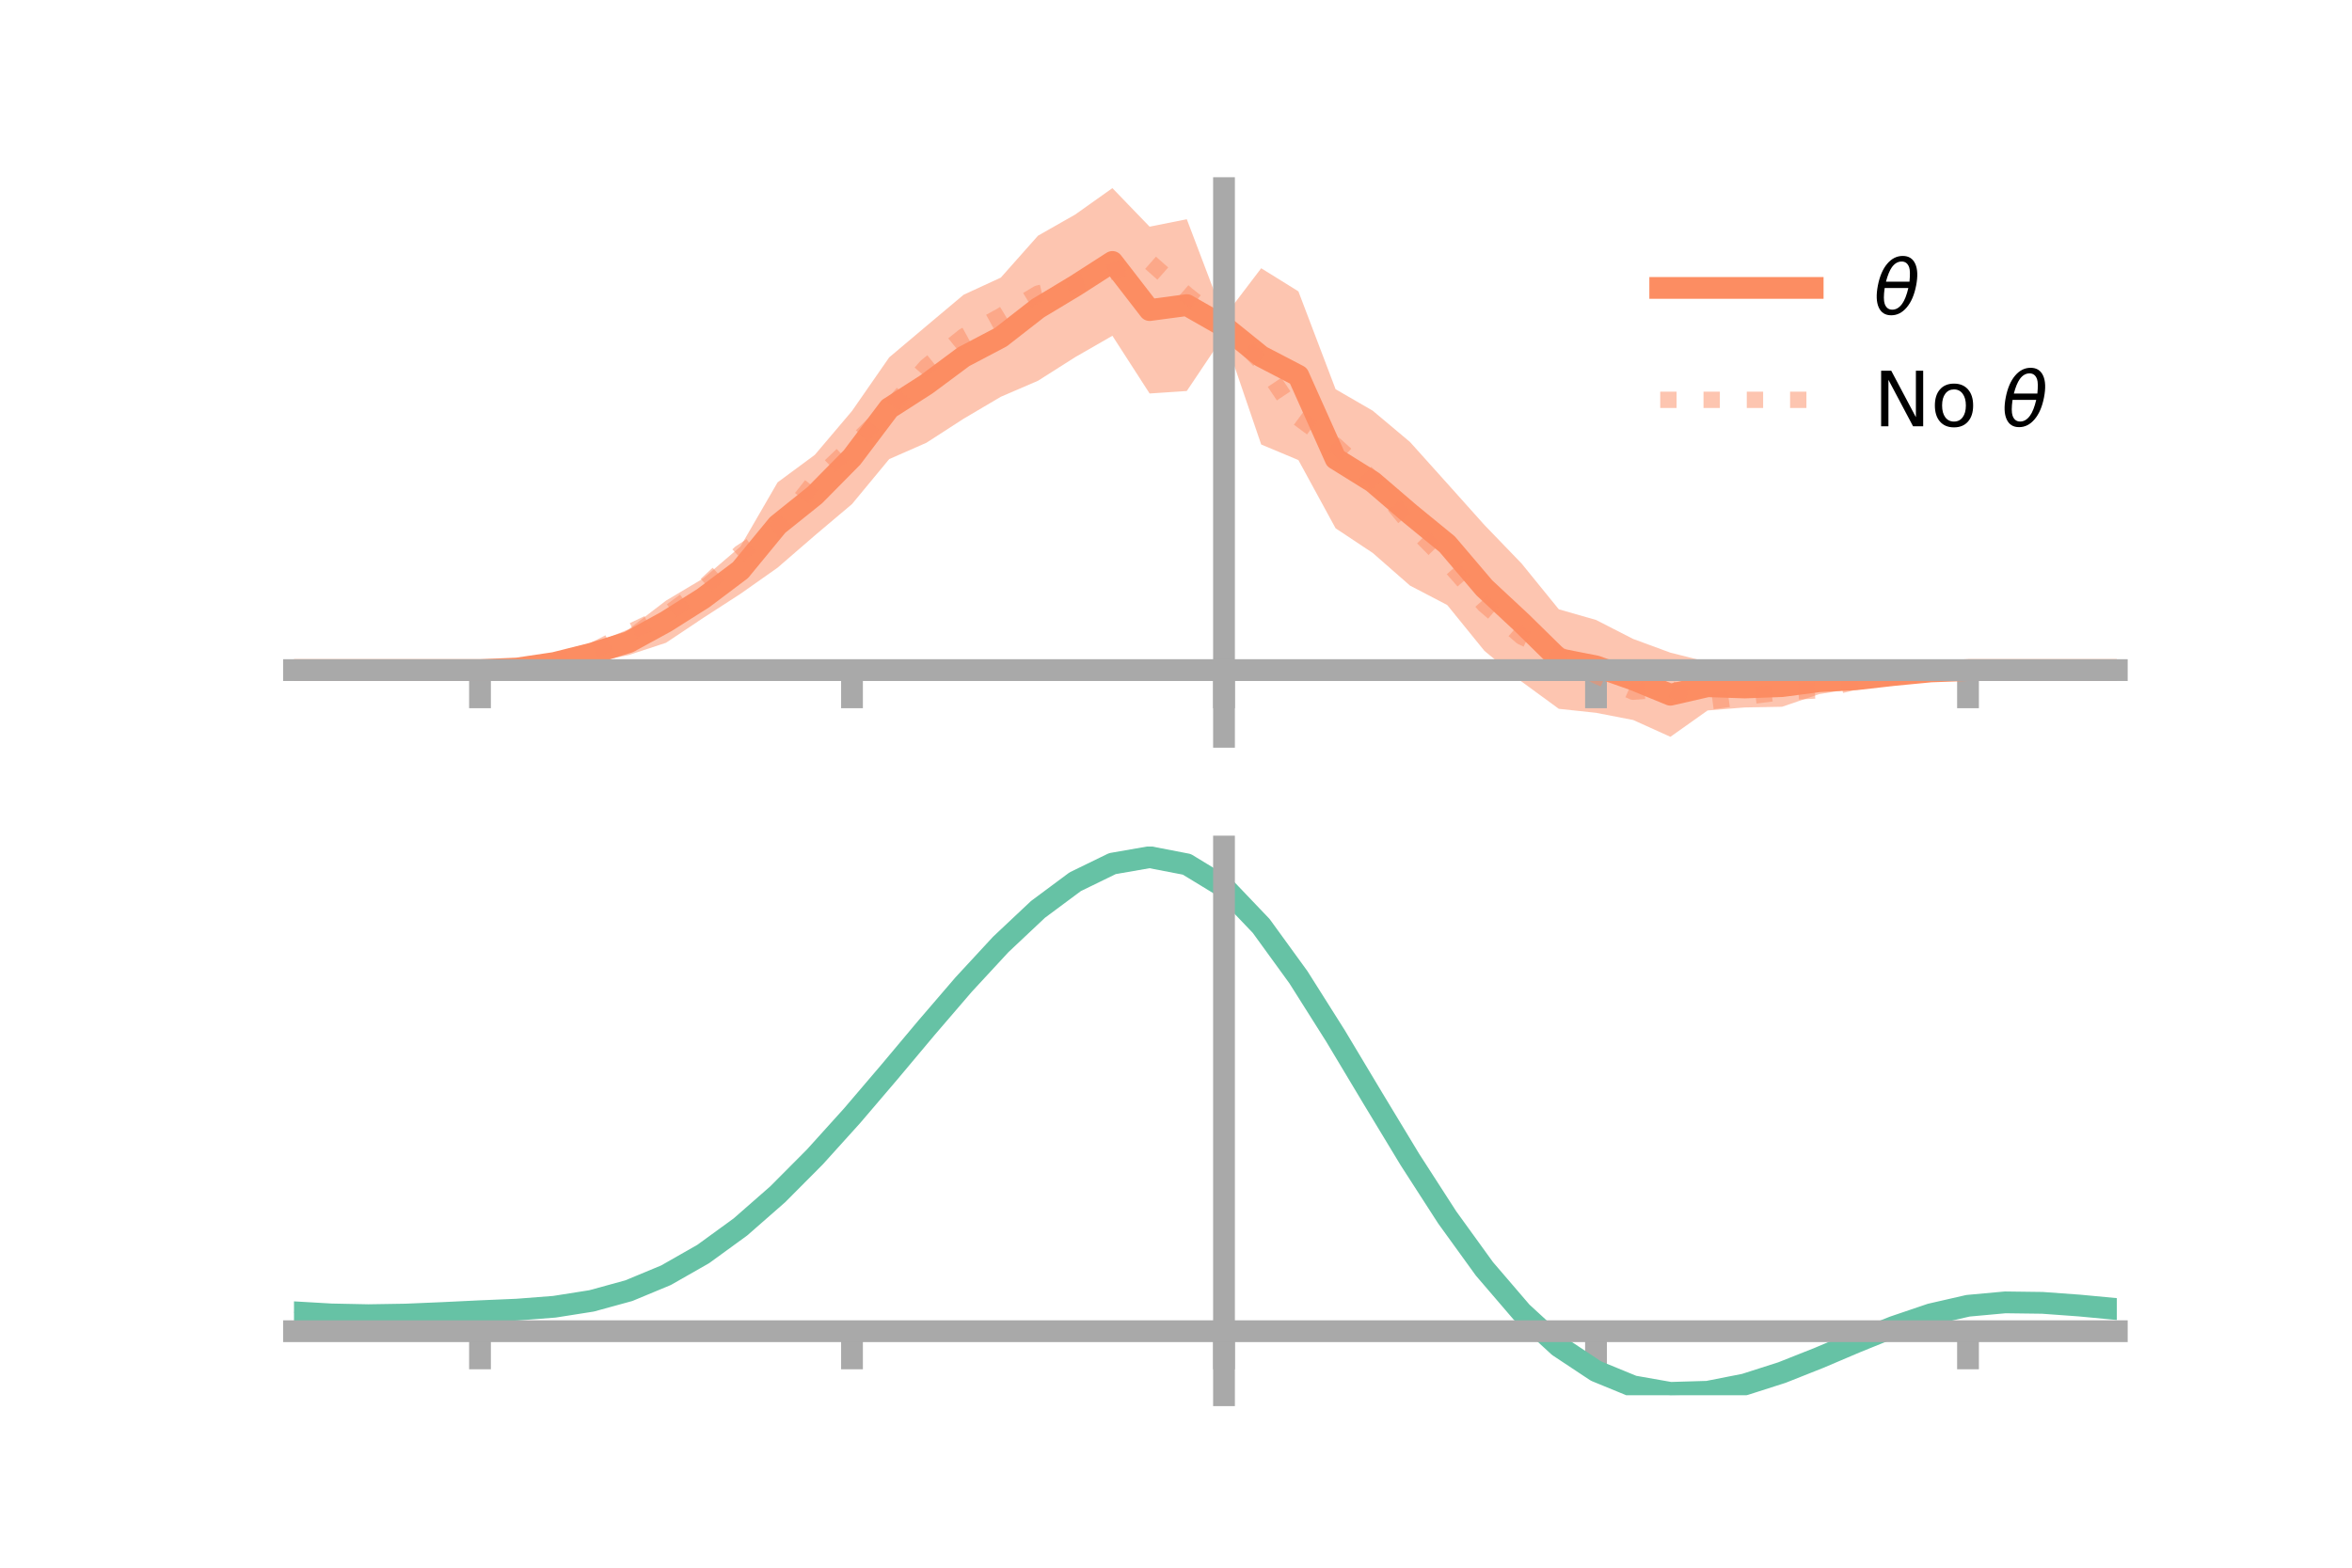
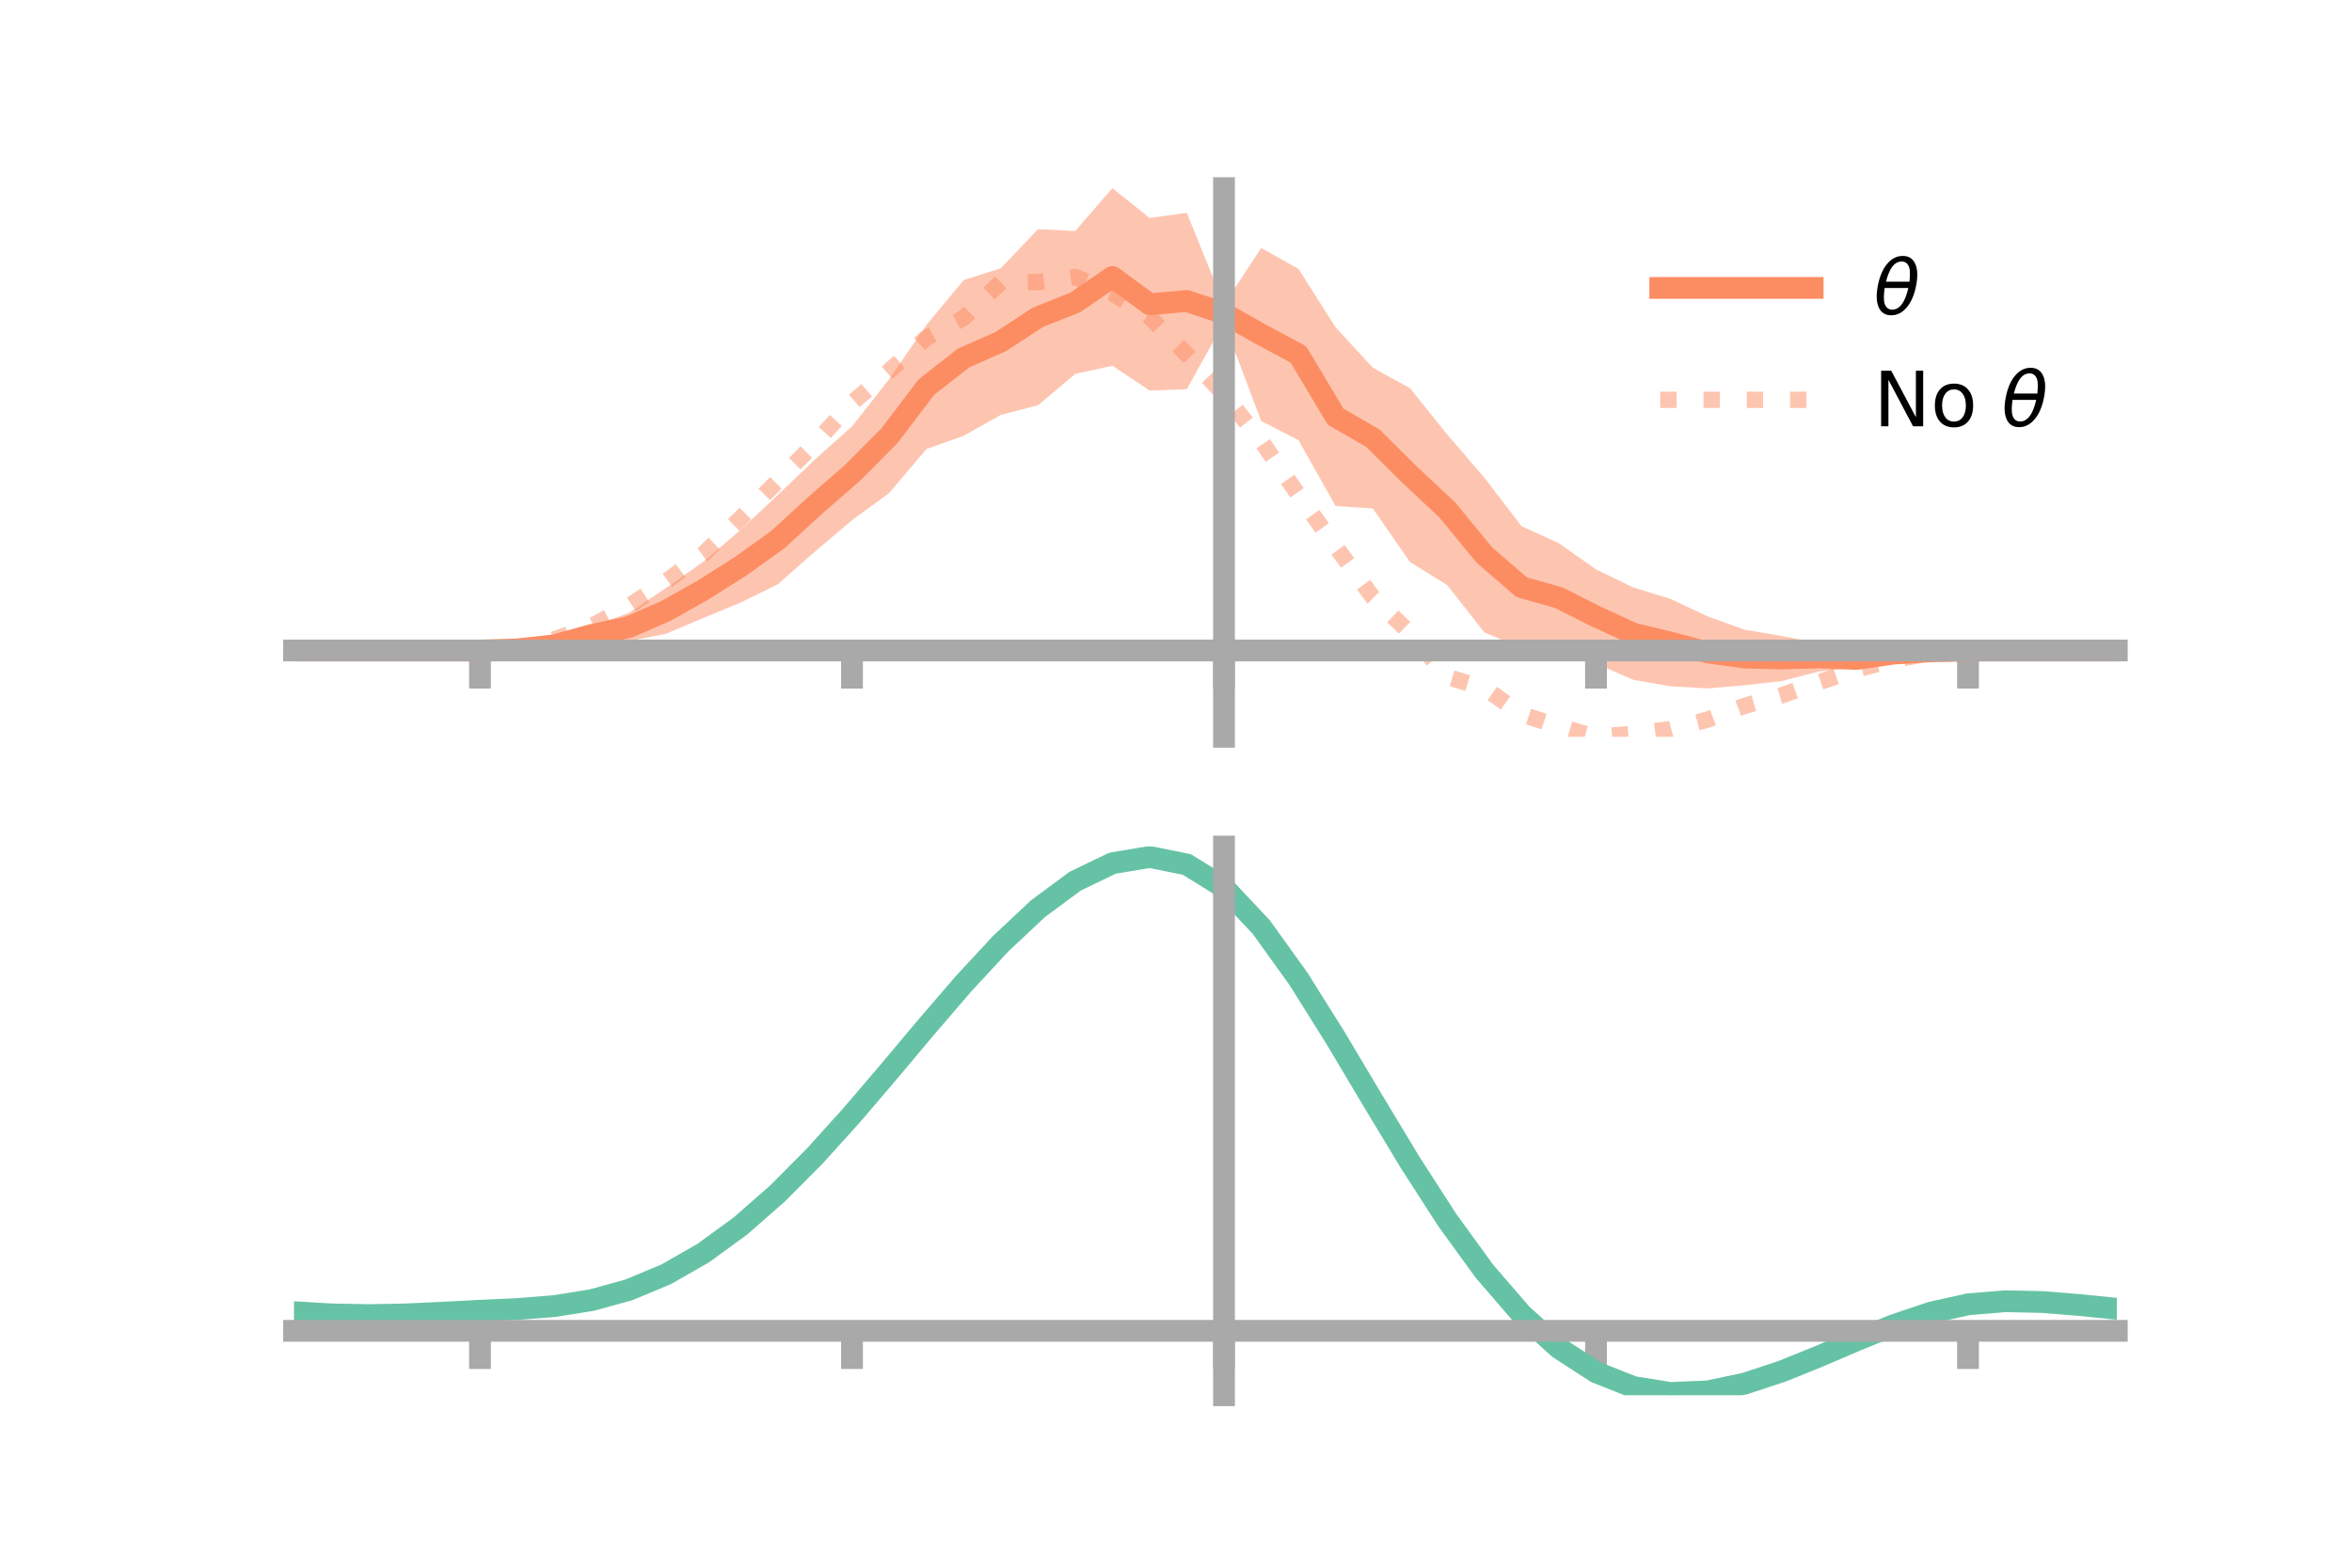
<svg xmlns="http://www.w3.org/2000/svg" xmlns:xlink="http://www.w3.org/1999/xlink" height="144pt" version="1.1" viewBox="0 0 216 144" width="216pt">
  <defs>
    <style type="text/css">*{stroke-linecap:butt;stroke-linejoin:round;}</style>
  </defs>
  <g id="figure_1">
    <g id="patch_1">
      <path d="M 0 144  L 216 144  L 216 0  L 0 0  z " style="fill:none;" />
    </g>
    <g id="axes_1">
      <g id="patch_2">
        <path d="M 27 67.68  L 194.4 67.68  L 194.4 17.28  L 27 17.28  z " style="fill:none;" />
      </g>
      <g id="PolyCollection_1">
-         <path clip-path="url(#pee7b307777)" d="M 27 61.552  L 27 61.552  L 30.416 61.552  L 33.833 61.552  L 37.249 61.552  L 40.665 61.552  L 44.082 61.55  L 47.498 61.249  L 50.914 60.49  L 54.331 59.225  L 57.747 57.785  L 61.163 55.171  L 64.58 53.133  L 67.996 50.206  L 71.412 44.306  L 74.829 41.782  L 78.245 37.75  L 81.661 32.828  L 85.078 29.944  L 88.494 27.075  L 91.91 25.5  L 95.327 21.65  L 98.743 19.706  L 102.159 17.28  L 105.576 20.821  L 108.992 20.138  L 112.408 29.132  L 115.824 24.639  L 119.241 26.764  L 122.657 35.751  L 126.073 37.73  L 129.49 40.599  L 132.906 44.403  L 136.322 48.219  L 139.739 51.762  L 143.155 55.968  L 146.571 56.944  L 149.988 58.692  L 153.404 59.95  L 156.82 60.806  L 160.237 61.312  L 163.653 61.125  L 167.069 61.383  L 170.486 61.585  L 173.902 61.595  L 177.318 61.52  L 180.735 61.551  L 184.151 61.552  L 187.567 61.552  L 190.984 61.552  L 194.4 61.552  L 194.4 61.552  L 194.4 61.552  L 190.984 61.552  L 187.567 61.552  L 184.151 61.552  L 180.735 61.553  L 177.318 61.828  L 173.902 62.411  L 170.486 63.196  L 167.069 63.759  L 163.653 64.921  L 160.237 64.983  L 156.82 65.259  L 153.404 67.68  L 149.988 66.137  L 146.571 65.474  L 143.155 65.108  L 139.739 62.607  L 136.322 59.782  L 132.906 55.572  L 129.49 53.789  L 126.073 50.795  L 122.657 48.526  L 119.241 42.26  L 115.824 40.828  L 112.408 30.819  L 108.992 35.915  L 105.576 36.144  L 102.159 30.843  L 98.743 32.805  L 95.327 34.975  L 91.91 36.447  L 88.494 38.463  L 85.078 40.67  L 81.661 42.172  L 78.245 46.302  L 74.829 49.186  L 71.412 52.143  L 67.996 54.55  L 64.58 56.761  L 61.163 59.044  L 57.747 60.167  L 54.331 60.856  L 50.914 61.306  L 47.498 61.562  L 44.082 61.552  L 40.665 61.552  L 37.249 61.552  L 33.833 61.552  L 30.416 61.552  L 27 61.552  z " style="fill:#fc8d62;fill-opacity:0.5;" />
+         <path clip-path="url(#p8256480d74)" d="M 27 59.751  L 27 59.751  L 30.416 59.751  L 33.833 59.751  L 37.249 59.751  L 40.665 59.751  L 44.082 59.751  L 47.498 59.511  L 50.914 58.699  L 54.331 57.521  L 57.747 56.309  L 61.163 54.012  L 64.58 51.604  L 67.996 48.689  L 71.412 45.485  L 74.829 42.221  L 78.245 39.169  L 81.661 34.817  L 85.078 29.854  L 88.494 25.733  L 91.91 24.635  L 95.327 21.054  L 98.743 21.22  L 102.159 17.28  L 105.576 20.021  L 108.992 19.549  L 112.408 27.979  L 115.824 22.779  L 119.241 24.692  L 122.657 30.063  L 126.073 33.777  L 129.49 35.654  L 132.906 39.913  L 136.322 43.881  L 139.739 48.339  L 143.155 49.892  L 146.571 52.304  L 149.988 53.959  L 153.404 55.005  L 156.82 56.617  L 160.237 57.847  L 163.653 58.418  L 167.069 59.093  L 170.486 59.736  L 173.902 59.466  L 177.318 59.694  L 180.735 59.751  L 184.151 59.751  L 187.567 59.751  L 190.984 59.751  L 194.4 59.751  L 194.4 59.751  L 194.4 59.751  L 190.984 59.751  L 187.567 59.751  L 184.151 59.751  L 180.735 59.751  L 177.318 59.964  L 173.902 60.603  L 170.486 61.319  L 167.069 61.668  L 163.653 62.552  L 160.237 62.947  L 156.82 63.234  L 153.404 63.039  L 149.988 62.444  L 146.571 60.946  L 143.155 59.913  L 139.739 59.536  L 136.322 58.091  L 132.906 53.747  L 129.49 51.624  L 126.073 46.707  L 122.657 46.485  L 119.241 40.425  L 115.824 38.672  L 112.408 29.615  L 108.992 35.751  L 105.576 35.875  L 102.159 33.598  L 98.743 34.348  L 95.327 37.223  L 91.91 38.115  L 88.494 40.032  L 85.078 41.248  L 81.661 45.287  L 78.245 47.782  L 74.829 50.678  L 71.412 53.679  L 67.996 55.36  L 64.58 56.77  L 61.163 58.216  L 57.747 58.896  L 54.331 59.134  L 50.914 59.855  L 47.498 59.788  L 44.082 59.751  L 40.665 59.751  L 37.249 59.751  L 33.833 59.751  L 30.416 59.751  L 27 59.751  z " style="fill:#fc8d62;fill-opacity:0.5;" />
      </g>
      <g id="matplotlib.axis_1">
        <g id="xtick_1">
          <g id="line2d_1">
            <defs>
-               <path d="M 0 0  L 0 3.5  " id="mb566bd209b" style="stroke:#a9a9a9;stroke-width:2;" />
+               <path d="M 0 0  L 0 3.5  " id="mcbbf75a6f6" style="stroke:#a9a9a9;stroke-width:2;" />
            </defs>
            <g>
-               <use style="fill:#a9a9a9;stroke:#a9a9a9;stroke-width:2;" x="44.082" xlink:href="#mb566bd209b" y="61.552" />
+               <use style="fill:#a9a9a9;stroke:#a9a9a9;stroke-width:2;" x="44.082" xlink:href="#mcbbf75a6f6" y="59.751" />
            </g>
          </g>
        </g>
        <g id="xtick_2">
          <g id="line2d_2">
            <g>
-               <use style="fill:#a9a9a9;stroke:#a9a9a9;stroke-width:2;" x="78.245" xlink:href="#mb566bd209b" y="61.552" />
+               <use style="fill:#a9a9a9;stroke:#a9a9a9;stroke-width:2;" x="78.245" xlink:href="#mcbbf75a6f6" y="59.751" />
            </g>
          </g>
        </g>
        <g id="xtick_3">
          <g id="line2d_3">
            <g>
-               <use style="fill:#a9a9a9;stroke:#a9a9a9;stroke-width:2;" x="112.408" xlink:href="#mb566bd209b" y="61.552" />
+               <use style="fill:#a9a9a9;stroke:#a9a9a9;stroke-width:2;" x="112.408" xlink:href="#mcbbf75a6f6" y="59.751" />
            </g>
          </g>
        </g>
        <g id="xtick_4">
          <g id="line2d_4">
            <g>
-               <use style="fill:#a9a9a9;stroke:#a9a9a9;stroke-width:2;" x="146.571" xlink:href="#mb566bd209b" y="61.552" />
+               <use style="fill:#a9a9a9;stroke:#a9a9a9;stroke-width:2;" x="146.571" xlink:href="#mcbbf75a6f6" y="59.751" />
            </g>
          </g>
        </g>
        <g id="xtick_5">
          <g id="line2d_5">
            <g>
-               <use style="fill:#a9a9a9;stroke:#a9a9a9;stroke-width:2;" x="180.735" xlink:href="#mb566bd209b" y="61.552" />
+               <use style="fill:#a9a9a9;stroke:#a9a9a9;stroke-width:2;" x="180.735" xlink:href="#mcbbf75a6f6" y="59.751" />
            </g>
          </g>
        </g>
      </g>
      <g id="matplotlib.axis_2" />
      <g id="line2d_6">
-         <path clip-path="url(#pee7b307777)" d="M 27 61.552  L 30.416 61.552  L 33.833 61.552  L 37.249 61.552  L 40.665 61.552  L 44.082 61.551  L 47.498 61.405  L 50.914 60.898  L 54.331 60.04  L 57.747 58.976  L 61.163 57.108  L 64.58 54.947  L 67.996 52.378  L 71.412 48.224  L 74.829 45.484  L 78.245 42.026  L 81.661 37.5  L 85.078 35.307  L 88.494 32.769  L 91.91 30.973  L 95.327 28.312  L 98.743 26.256  L 102.159 24.061  L 105.576 28.482  L 108.992 28.026  L 112.408 29.976  L 115.824 32.733  L 119.241 34.512  L 122.657 42.139  L 126.073 44.263  L 129.49 47.194  L 132.906 49.987  L 136.322 54.001  L 139.739 57.185  L 143.155 60.538  L 146.571 61.209  L 149.988 62.415  L 153.404 63.815  L 156.82 63.033  L 160.237 63.148  L 163.653 63.023  L 167.069 62.571  L 170.486 62.391  L 173.902 62.003  L 177.318 61.674  L 180.735 61.552  L 184.151 61.552  L 187.567 61.552  L 190.984 61.552  L 194.4 61.552  " style="fill:none;stroke:#fc8d62;stroke-linecap:square;stroke-width:2;" />
+         <path clip-path="url(#p8256480d74)" d="M 27 59.751  L 30.416 59.751  L 33.833 59.751  L 37.249 59.751  L 40.665 59.751  L 44.082 59.751  L 47.498 59.65  L 50.914 59.277  L 54.331 58.327  L 57.747 57.603  L 61.163 56.114  L 64.58 54.187  L 67.996 52.024  L 71.412 49.582  L 74.829 46.449  L 78.245 43.476  L 81.661 40.052  L 85.078 35.551  L 88.494 32.883  L 91.91 31.375  L 95.327 29.139  L 98.743 27.784  L 102.159 25.439  L 105.576 27.948  L 108.992 27.65  L 112.408 28.797  L 115.824 30.725  L 119.241 32.558  L 122.657 38.274  L 126.073 40.242  L 129.49 43.639  L 132.906 46.83  L 136.322 50.986  L 139.739 53.937  L 143.155 54.902  L 146.571 56.625  L 149.988 58.202  L 153.404 59.022  L 156.82 59.925  L 160.237 60.397  L 163.653 60.485  L 167.069 60.381  L 170.486 60.527  L 173.902 60.035  L 177.318 59.829  L 180.735 59.751  L 184.151 59.751  L 187.567 59.751  L 190.984 59.751  L 194.4 59.751  " style="fill:none;stroke:#fc8d62;stroke-linecap:square;stroke-width:2;" />
      </g>
      <g id="line2d_7">
-         <path clip-path="url(#pee7b307777)" d="M 27 61.552  L 30.416 61.552  L 33.833 61.552  L 37.249 61.552  L 40.665 61.552  L 44.082 61.549  L 47.498 61.358  L 50.914 60.821  L 54.331 59.844  L 57.747 58.107  L 61.163 56.497  L 64.58 53.985  L 67.996 50.797  L 71.412 48.525  L 74.829 44.188  L 78.245 40.936  L 81.661 37.562  L 85.078 33.665  L 88.494 30.907  L 91.91 29.032  L 95.327 26.966  L 98.743 26.153  L 102.159 24.905  L 105.576 24.061  L 108.992 27.071  L 112.408 29.76  L 115.824 33.286  L 119.241 38.387  L 122.657 40.915  L 126.073 44.023  L 129.49 48.181  L 132.906 51.652  L 136.322 55.544  L 139.739 58.477  L 143.155 60.132  L 146.571 62.047  L 149.988 63.537  L 153.404 63.281  L 156.82 64.461  L 160.237 64.003  L 163.653 63.573  L 167.069 63.407  L 170.486 62.587  L 173.902 62.071  L 177.318 61.718  L 180.735 61.554  L 184.151 61.552  L 187.567 61.552  L 190.984 61.552  L 194.4 61.552  " style="fill:none;stroke:#fc8d62;stroke-dasharray:1.5,2.475;stroke-dashoffset:0;stroke-opacity:0.5;stroke-width:1.5;" />
+         <path clip-path="url(#p8256480d74)" d="M 27 59.751  L 30.416 59.751  L 33.833 59.751  L 37.249 59.751  L 40.665 59.751  L 44.082 59.742  L 47.498 59.496  L 50.914 58.728  L 54.331 57.504  L 57.747 55.676  L 61.163 53.41  L 64.58 50.904  L 67.996 47.625  L 71.412 44.192  L 74.829 40.724  L 78.245 37  L 81.661 34.064  L 85.078 31.036  L 88.494 29.214  L 91.91 25.929  L 95.327 25.91  L 98.743 25.439  L 102.159 26.92  L 105.576 29.122  L 108.992 32.558  L 112.408 36.247  L 115.824 40.498  L 119.241 45.456  L 122.657 50.201  L 126.073 54.858  L 129.49 58.135  L 132.906 62.182  L 136.322 63.193  L 139.739 65.611  L 143.155 66.724  L 146.571 67.68  L 149.988 67.407  L 153.404 66.972  L 156.82 66.102  L 160.237 64.832  L 163.653 63.857  L 167.069 62.659  L 170.486 61.496  L 173.902 60.617  L 177.318 59.982  L 180.735 59.759  L 184.151 59.751  L 187.567 59.751  L 190.984 59.751  L 194.4 59.751  " style="fill:none;stroke:#fc8d62;stroke-dasharray:1.5,2.475;stroke-dashoffset:0;stroke-opacity:0.5;stroke-width:1.5;" />
      </g>
      <g id="patch_3">
        <path d="M 112.408 67.68  L 112.408 17.28  " style="fill:none;stroke:#a9a9a9;stroke-linecap:square;stroke-linejoin:miter;stroke-width:2;" />
      </g>
      <g id="patch_4">
        <path d="M 194.4 67.68  L 194.4 17.28  " style="fill:none;" />
      </g>
      <g id="patch_5">
-         <path d="M 27 61.552  L 194.4 61.552  " style="fill:none;stroke:#a9a9a9;stroke-linecap:square;stroke-linejoin:miter;stroke-width:2;" />
+         <path d="M 27 59.751  L 194.4 59.751  " style="fill:none;stroke:#a9a9a9;stroke-linecap:square;stroke-linejoin:miter;stroke-width:2;" />
      </g>
      <g id="patch_6">
        <path d="M 27 17.28  L 194.4 17.28  " style="fill:none;" />
      </g>
      <g id="legend_1">
        <g id="line2d_8">
          <path d="M 152.47 26.449  L 166.47 26.449  " style="fill:none;stroke:#fc8d62;stroke-linecap:square;stroke-width:2;" />
        </g>
        <g id="line2d_9" />
        <g id="text_1">
          <g transform="translate(172.07 28.89891)scale(0.07 -0.07)">
            <defs>
              <path d="M 45.516 34.672  L 14.453 34.672  Q 12.359 20.062 14.5 13.875  Q 17.188 6.25 24.469 6.25  Q 31.781 6.25 37.359 13.922  Q 42.234 20.656 45.516 34.672  z M 47.016 42.969  Q 48.344 56.844 46.625 61.719  Q 43.953 69.438 36.766 69.438  Q 29.297 69.438 23.828 61.812  Q 19.531 55.672 16.156 42.969  z M 38.188 76.766  Q 49.906 76.766 54.594 66.406  Q 59.281 56.109 55.719 37.844  Q 52.203 19.625 43.453 9.281  Q 34.766 -1.125 23.047 -1.125  Q 11.281 -1.125 6.641 9.281  Q 2 19.625 5.516 37.844  Q 9.078 56.109 17.719 66.406  Q 26.422 76.766 38.188 76.766  z " id="DejaVuSans-Oblique-952" />
            </defs>
            <use transform="translate(0 0.234375)" xlink:href="#DejaVuSans-Oblique-952" />
          </g>
        </g>
        <g id="line2d_10">
          <path d="M 152.47 36.724  L 166.47 36.724  " style="fill:none;stroke:#fc8d62;stroke-dasharray:1.5,2.475;stroke-dashoffset:0;stroke-opacity:0.5;stroke-width:1.5;" />
        </g>
        <g id="line2d_11" />
        <g id="text_2">
          <g transform="translate(172.07 39.17359)scale(0.07 -0.07)">
            <defs>
              <path d="M 9.812 72.906  L 23.094 72.906  L 55.422 11.922  L 55.422 72.906  L 64.984 72.906  L 64.984 0  L 51.703 0  L 19.391 60.984  L 19.391 0  L 9.812 0  z " id="DejaVuSans-78" />
              <path d="M 30.609 48.391  Q 23.391 48.391 19.188 42.75  Q 14.984 37.109 14.984 27.297  Q 14.984 17.484 19.156 11.844  Q 23.344 6.203 30.609 6.203  Q 37.797 6.203 41.984 11.859  Q 46.188 17.531 46.188 27.297  Q 46.188 37.016 41.984 42.703  Q 37.797 48.391 30.609 48.391  z M 30.609 56  Q 42.328 56 49.016 48.375  Q 55.719 40.766 55.719 27.297  Q 55.719 13.875 49.016 6.219  Q 42.328 -1.422 30.609 -1.422  Q 18.844 -1.422 12.172 6.219  Q 5.516 13.875 5.516 27.297  Q 5.516 40.766 12.172 48.375  Q 18.844 56 30.609 56  z " id="DejaVuSans-111" />
              <path id="DejaVuSans-32" />
            </defs>
            <use transform="translate(0 0.234375)" xlink:href="#DejaVuSans-78" />
            <use transform="translate(74.80469 0.234375)" xlink:href="#DejaVuSans-111" />
            <use transform="translate(135.9863 0.234375)" xlink:href="#DejaVuSans-32" />
            <use transform="translate(167.7734 0.234375)" xlink:href="#DejaVuSans-Oblique-952" />
          </g>
        </g>
      </g>
    </g>
    <g id="axes_2">
      <g id="patch_7">
        <path d="M 27 128.16  L 194.4 128.16  L 194.4 77.76  L 27 77.76  z " style="fill:none;" />
      </g>
      <g id="PolyCollection_2">
-         <path clip-path="url(#p1415679ff2)" d="M 27 120.579  L 27 120.497  L 30.416 120.704  L 33.833 120.775  L 37.249 120.713  L 40.665 120.56  L 44.082 120.386  L 47.498 120.235  L 50.914 119.966  L 54.331 119.42  L 57.747 118.472  L 61.163 117.029  L 64.58 115.041  L 67.996 112.499  L 71.412 109.435  L 74.829 105.916  L 78.245 102.042  L 81.661 97.943  L 85.078 93.772  L 88.494 89.705  L 91.91 85.931  L 95.327 82.648  L 98.743 80.059  L 102.159 78.364  L 105.576 77.76  L 108.992 78.432  L 112.408 80.546  L 115.824 84.181  L 119.241 88.962  L 122.657 94.452  L 126.073 100.246  L 129.49 105.986  L 132.906 111.375  L 136.322 116.178  L 139.739 120.225  L 143.155 123.413  L 146.571 125.704  L 149.988 127.117  L 153.404 127.723  L 156.82 127.629  L 160.237 126.969  L 163.653 125.894  L 167.069 124.563  L 170.486 123.137  L 173.902 121.777  L 177.318 120.634  L 180.735 119.858  L 184.151 119.549  L 187.567 119.598  L 190.984 119.856  L 194.4 120.19  L 194.4 120.298  L 194.4 120.298  L 190.984 119.988  L 187.567 119.748  L 184.151 119.709  L 180.735 120.024  L 177.318 120.812  L 173.902 121.986  L 170.486 123.396  L 167.069 124.875  L 163.653 126.256  L 160.237 127.369  L 156.82 128.053  L 153.404 128.16  L 149.988 127.564  L 146.571 126.173  L 143.155 123.933  L 139.739 120.834  L 136.322 116.915  L 132.906 112.271  L 129.49 107.059  L 126.073 101.502  L 122.657 95.888  L 119.241 90.563  L 115.824 85.925  L 112.408 82.398  L 108.992 80.353  L 105.576 79.706  L 102.159 80.292  L 98.743 81.925  L 95.327 84.414  L 91.91 87.563  L 88.494 91.176  L 85.078 95.063  L 81.661 99.042  L 78.245 102.949  L 74.829 106.638  L 71.412 109.988  L 67.996 112.907  L 64.58 115.335  L 61.163 117.243  L 57.747 118.639  L 54.331 119.565  L 50.914 120.098  L 47.498 120.357  L 44.082 120.497  L 40.665 120.654  L 37.249 120.789  L 33.833 120.837  L 30.416 120.768  L 27 120.579  z " style="fill:#66c2a5;fill-opacity:0.5;" />
+         <path clip-path="url(#pee23f8236a)" d="M 27 120.567  L 27 120.49  L 30.416 120.703  L 33.833 120.771  L 37.249 120.699  L 40.665 120.532  L 44.082 120.345  L 47.498 120.183  L 50.914 119.906  L 54.331 119.355  L 57.747 118.401  L 61.163 116.953  L 64.58 114.961  L 67.996 112.416  L 71.412 109.351  L 74.829 105.831  L 78.245 101.958  L 81.661 97.862  L 85.078 93.696  L 88.494 89.636  L 91.91 85.87  L 95.327 82.598  L 98.743 80.022  L 102.159 78.344  L 105.576 77.76  L 108.992 78.457  L 112.408 80.604  L 115.824 84.284  L 119.241 89.11  L 122.657 94.64  L 126.073 100.464  L 129.49 106.222  L 132.906 111.612  L 136.322 116.403  L 139.739 120.425  L 143.155 123.578  L 146.571 125.825  L 149.988 127.189  L 153.404 127.744  L 156.82 127.602  L 160.237 126.899  L 163.653 125.788  L 167.069 124.431  L 170.486 122.991  L 173.902 121.626  L 177.318 120.489  L 180.735 119.73  L 184.151 119.446  L 187.567 119.525  L 190.984 119.812  L 194.4 120.169  L 194.4 120.271  L 194.4 120.271  L 190.984 119.938  L 187.567 119.67  L 184.151 119.601  L 180.735 119.889  L 177.318 120.66  L 173.902 121.828  L 170.486 123.24  L 167.069 124.733  L 163.653 126.137  L 160.237 127.283  L 156.82 128.007  L 153.404 128.16  L 149.988 127.614  L 146.571 126.273  L 143.155 124.081  L 139.739 121.023  L 136.322 117.133  L 132.906 112.503  L 129.49 107.289  L 126.073 101.713  L 122.657 96.065  L 119.241 90.696  L 115.824 86.008  L 112.408 82.433  L 108.992 80.351  L 105.576 79.677  L 102.159 80.241  L 98.743 81.858  L 95.327 84.334  L 91.91 87.473  L 88.494 91.079  L 85.078 94.961  L 81.661 98.938  L 78.245 102.845  L 74.829 106.536  L 71.412 109.89  L 67.996 112.815  L 64.58 115.248  L 61.163 117.163  L 57.747 118.566  L 54.331 119.498  L 50.914 120.037  L 47.498 120.304  L 44.082 120.454  L 40.665 120.625  L 37.249 120.772  L 33.833 120.829  L 30.416 120.762  L 27 120.567  z " style="fill:#66c2a5;fill-opacity:0.5;" />
      </g>
      <g id="matplotlib.axis_3">
        <g id="xtick_6">
          <g id="line2d_12">
            <g>
-               <use style="fill:#a9a9a9;stroke:#a9a9a9;stroke-width:2;" x="44.082" xlink:href="#mb566bd209b" y="122.278" />
+               <use style="fill:#a9a9a9;stroke:#a9a9a9;stroke-width:2;" x="44.082" xlink:href="#mcbbf75a6f6" y="122.244" />
            </g>
          </g>
        </g>
        <g id="xtick_7">
          <g id="line2d_13">
            <g>
-               <use style="fill:#a9a9a9;stroke:#a9a9a9;stroke-width:2;" x="78.245" xlink:href="#mb566bd209b" y="122.278" />
+               <use style="fill:#a9a9a9;stroke:#a9a9a9;stroke-width:2;" x="78.245" xlink:href="#mcbbf75a6f6" y="122.244" />
            </g>
          </g>
        </g>
        <g id="xtick_8">
          <g id="line2d_14">
            <g>
-               <use style="fill:#a9a9a9;stroke:#a9a9a9;stroke-width:2;" x="112.408" xlink:href="#mb566bd209b" y="122.278" />
+               <use style="fill:#a9a9a9;stroke:#a9a9a9;stroke-width:2;" x="112.408" xlink:href="#mcbbf75a6f6" y="122.244" />
            </g>
          </g>
        </g>
        <g id="xtick_9">
          <g id="line2d_15">
            <g>
-               <use style="fill:#a9a9a9;stroke:#a9a9a9;stroke-width:2;" x="146.571" xlink:href="#mb566bd209b" y="122.278" />
+               <use style="fill:#a9a9a9;stroke:#a9a9a9;stroke-width:2;" x="146.571" xlink:href="#mcbbf75a6f6" y="122.244" />
            </g>
          </g>
        </g>
        <g id="xtick_10">
          <g id="line2d_16">
            <g>
-               <use style="fill:#a9a9a9;stroke:#a9a9a9;stroke-width:2;" x="180.735" xlink:href="#mb566bd209b" y="122.278" />
+               <use style="fill:#a9a9a9;stroke:#a9a9a9;stroke-width:2;" x="180.735" xlink:href="#mcbbf75a6f6" y="122.244" />
            </g>
          </g>
        </g>
      </g>
      <g id="matplotlib.axis_4" />
      <g id="line2d_17">
-         <path clip-path="url(#p1415679ff2)" d="M 27 120.538  L 30.416 120.736  L 33.833 120.806  L 37.249 120.751  L 40.665 120.607  L 44.082 120.442  L 47.498 120.296  L 50.914 120.032  L 54.331 119.493  L 57.747 118.556  L 61.163 117.136  L 64.58 115.188  L 67.996 112.703  L 71.412 109.711  L 74.829 106.277  L 78.245 102.495  L 81.661 98.492  L 85.078 94.417  L 88.494 90.441  L 91.91 86.747  L 95.327 83.531  L 98.743 80.992  L 102.159 79.328  L 105.576 78.733  L 108.992 79.392  L 112.408 81.472  L 115.824 85.053  L 119.241 89.762  L 122.657 95.17  L 126.073 100.874  L 129.49 106.523  L 132.906 111.823  L 136.322 116.547  L 139.739 120.53  L 143.155 123.673  L 146.571 125.938  L 149.988 127.341  L 153.404 127.942  L 156.82 127.841  L 160.237 127.169  L 163.653 126.075  L 167.069 124.719  L 170.486 123.266  L 173.902 121.882  L 177.318 120.723  L 180.735 119.941  L 184.151 119.629  L 187.567 119.673  L 190.984 119.922  L 194.4 120.244  " style="fill:none;stroke:#66c2a5;stroke-linecap:square;stroke-width:2;" />
+         <path clip-path="url(#pee23f8236a)" d="M 27 120.529  L 30.416 120.733  L 33.833 120.8  L 37.249 120.735  L 40.665 120.578  L 44.082 120.399  L 47.498 120.243  L 50.914 119.972  L 54.331 119.426  L 57.747 118.483  L 61.163 117.058  L 64.58 115.105  L 67.996 112.616  L 71.412 109.62  L 74.829 106.183  L 78.245 102.402  L 81.661 98.4  L 85.078 94.329  L 88.494 90.358  L 91.91 86.672  L 95.327 83.466  L 98.743 80.94  L 102.159 79.293  L 105.576 78.718  L 108.992 79.404  L 112.408 81.518  L 115.824 85.146  L 119.241 89.903  L 122.657 95.353  L 126.073 101.089  L 129.49 106.755  L 132.906 112.058  L 136.322 116.768  L 139.739 120.724  L 143.155 123.829  L 146.571 126.049  L 149.988 127.401  L 153.404 127.952  L 156.82 127.805  L 160.237 127.091  L 163.653 125.963  L 167.069 124.582  L 170.486 123.115  L 173.902 121.727  L 177.318 120.575  L 180.735 119.809  L 184.151 119.523  L 187.567 119.598  L 190.984 119.875  L 194.4 120.22  " style="fill:none;stroke:#66c2a5;stroke-linecap:square;stroke-width:2;" />
      </g>
      <g id="patch_8">
        <path d="M 112.408 128.16  L 112.408 77.76  " style="fill:none;stroke:#a9a9a9;stroke-linecap:square;stroke-linejoin:miter;stroke-width:2;" />
      </g>
      <g id="patch_9">
        <path d="M 194.4 128.16  L 194.4 77.76  " style="fill:none;" />
      </g>
      <g id="patch_10">
-         <path d="M 27 122.278  L 194.4 122.278  " style="fill:none;stroke:#a9a9a9;stroke-linecap:square;stroke-linejoin:miter;stroke-width:2;" />
+         <path d="M 27 122.244  L 194.4 122.244  " style="fill:none;stroke:#a9a9a9;stroke-linecap:square;stroke-linejoin:miter;stroke-width:2;" />
      </g>
      <g id="patch_11">
        <path d="M 27 77.76  L 194.4 77.76  " style="fill:none;" />
      </g>
    </g>
  </g>
  <defs>
-     <clipPath id="pee7b307777">
+     <clipPath id="p8256480d74">
      <rect height="50.4" width="167.4" x="27" y="17.28" />
    </clipPath>
-     <clipPath id="p1415679ff2">
+     <clipPath id="pee23f8236a">
      <rect height="50.4" width="167.4" x="27" y="77.76" />
    </clipPath>
  </defs>
</svg>
